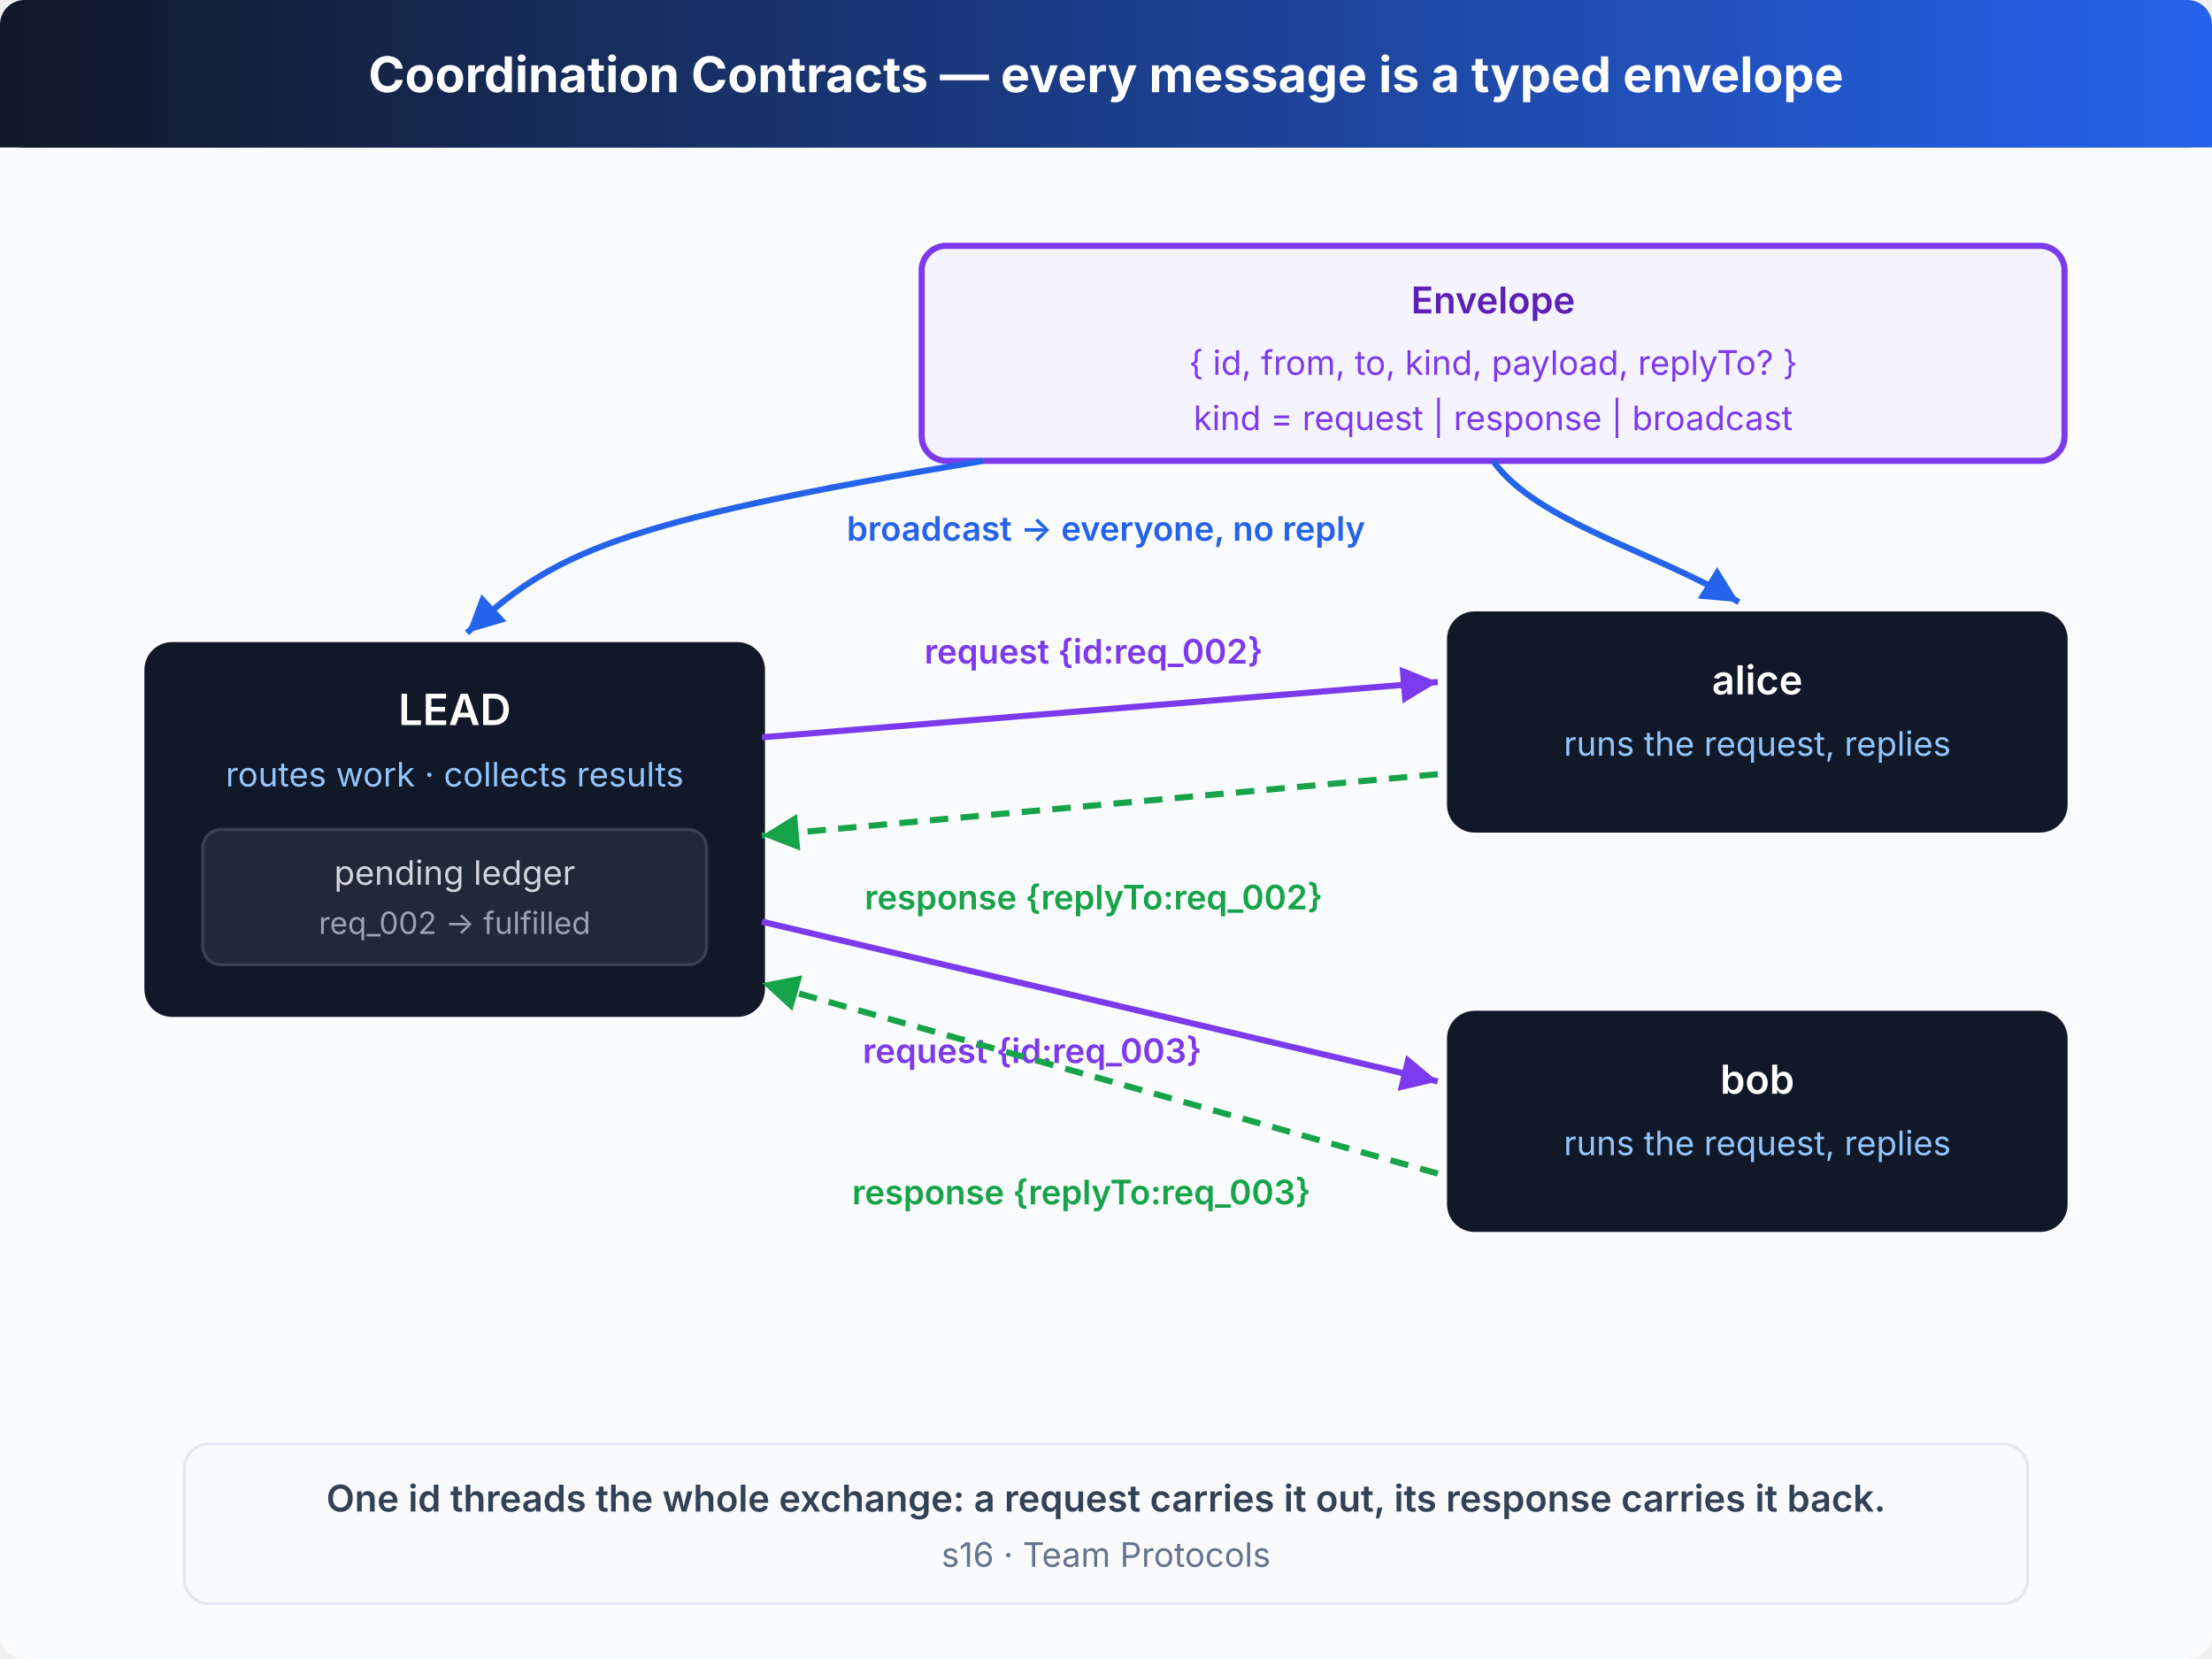
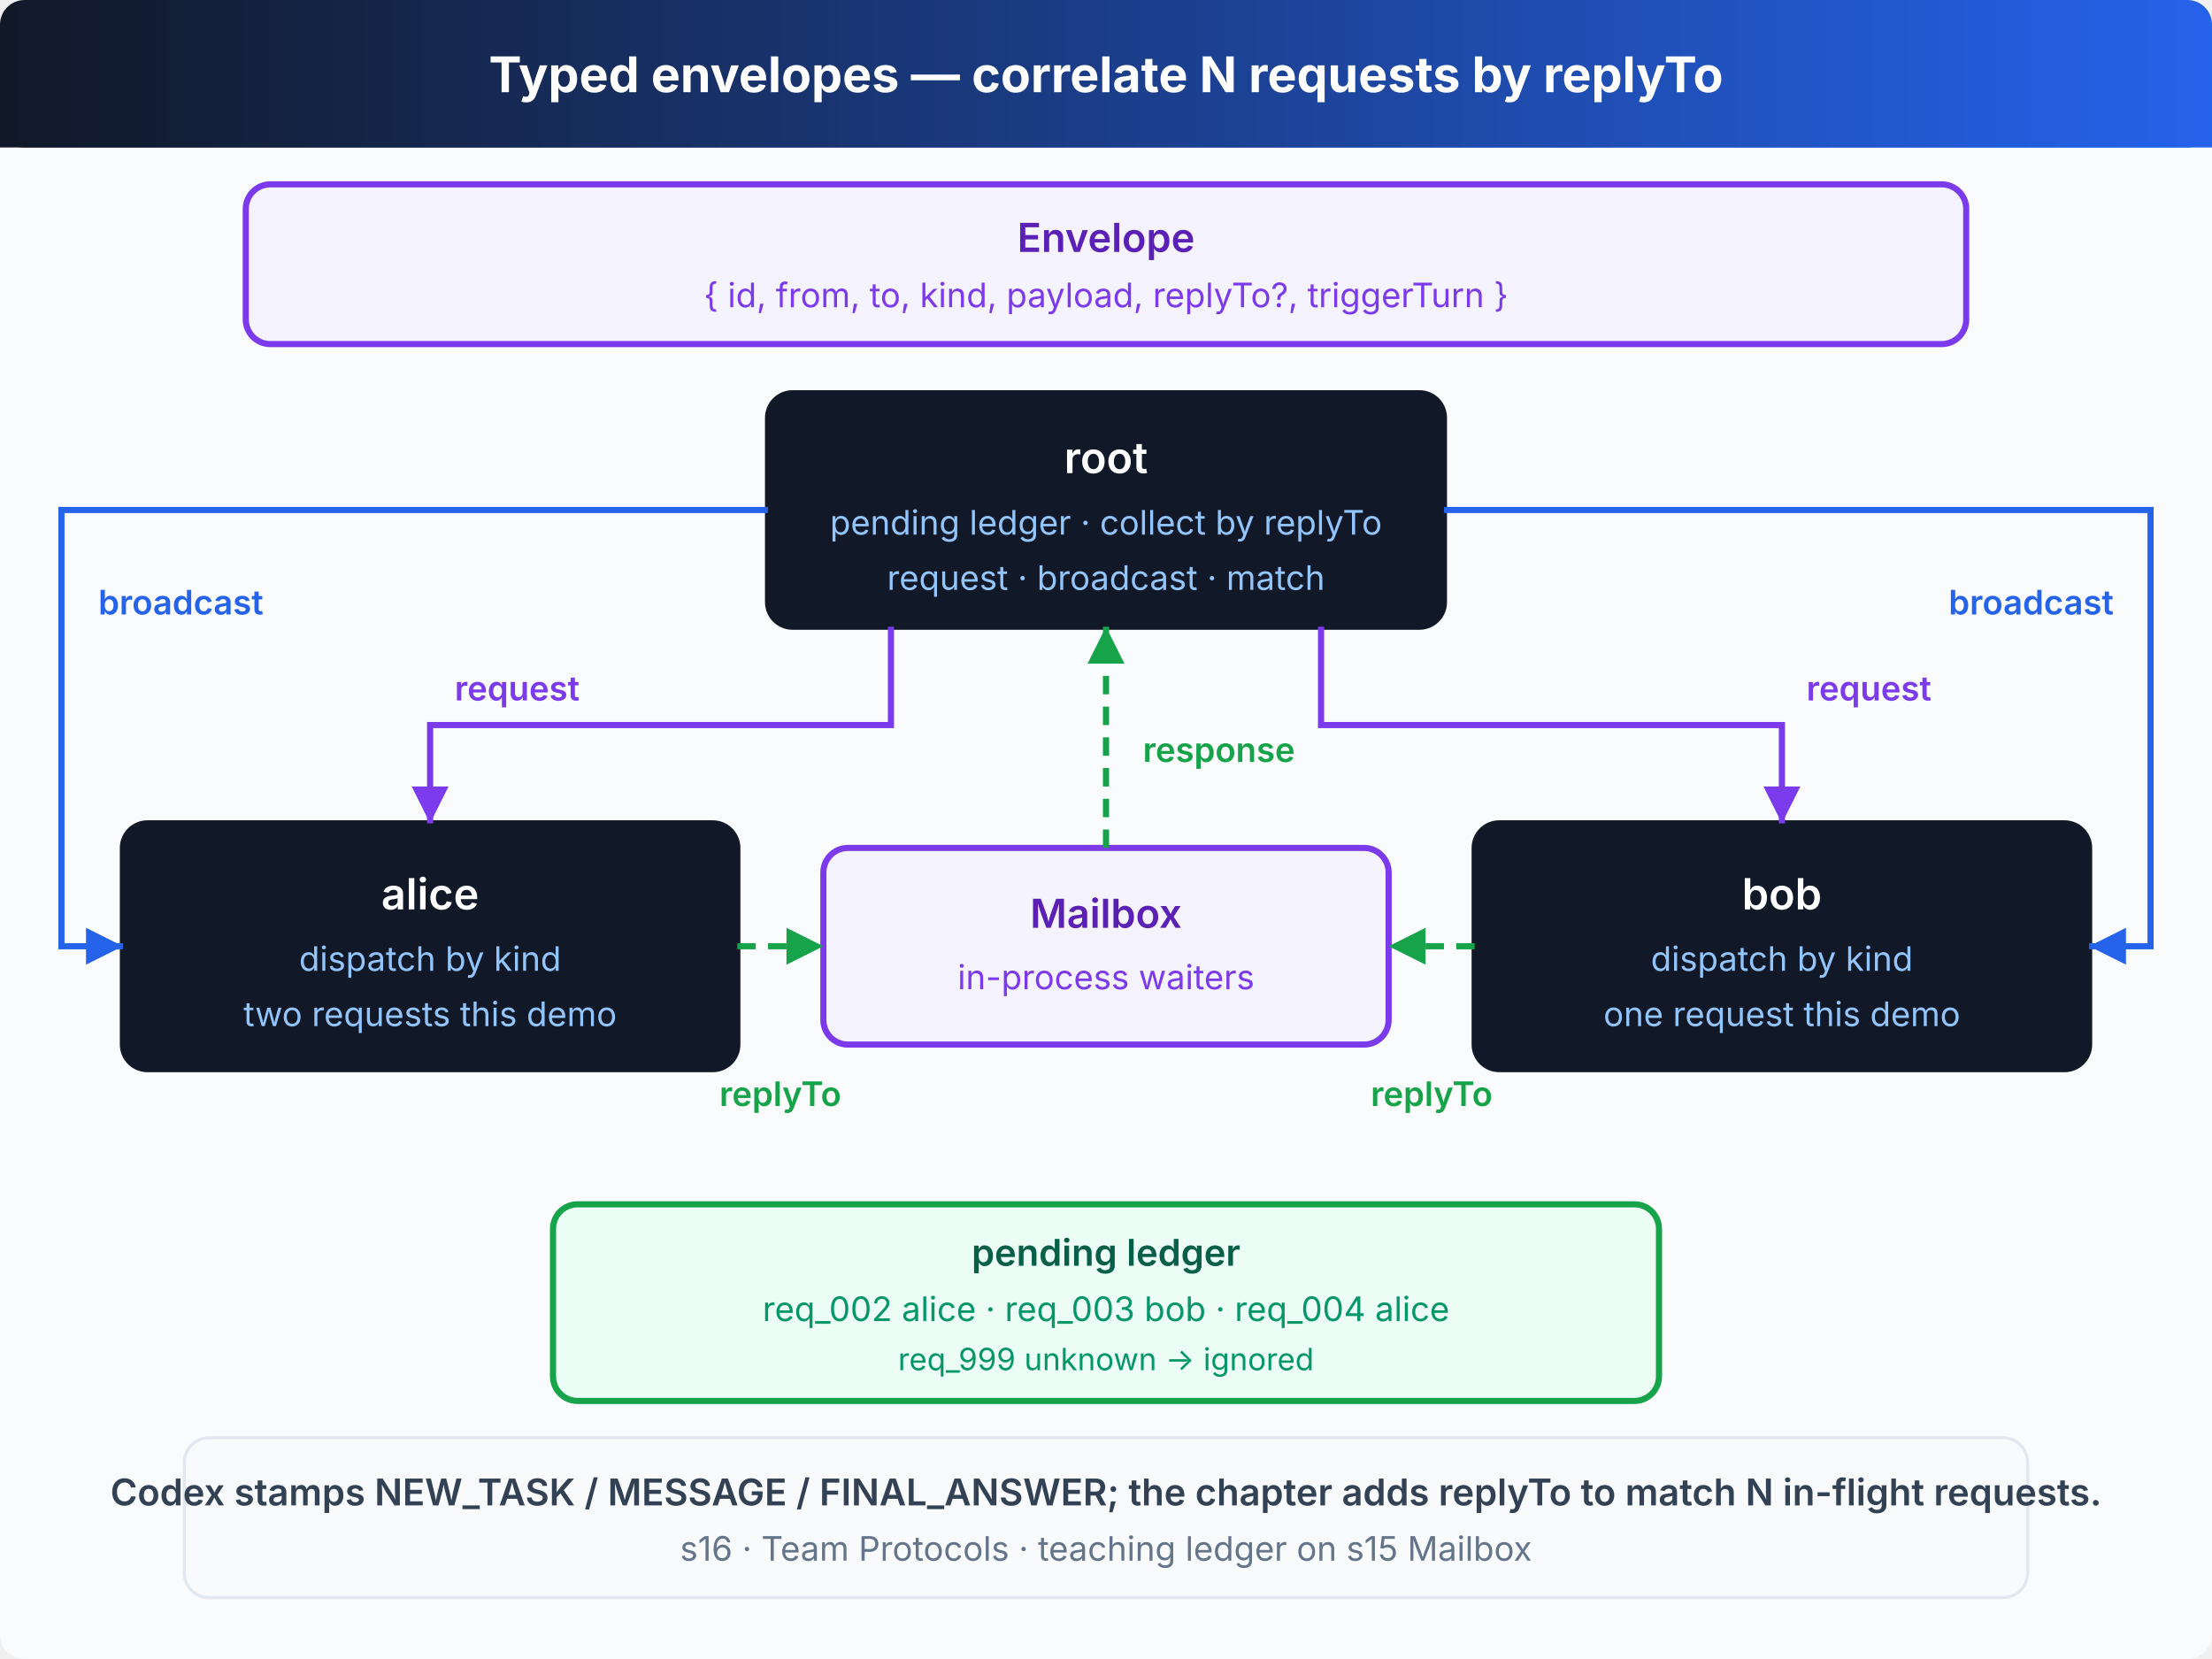
<svg xmlns="http://www.w3.org/2000/svg" viewBox="0 0 720 540" font-family="system-ui, -apple-system, sans-serif">
  <defs>
    <marker id="arrow" viewBox="0 0 10 10" refX="10" refY="5" markerWidth="6" markerHeight="6" orient="auto-start-reverse">
      <path d="M 0 0 L 10 5 L 0 10 z" fill="#555" />
    </marker>
    <marker id="arrow-blue" viewBox="0 0 10 10" refX="10" refY="5" markerWidth="6" markerHeight="6" orient="auto-start-reverse">
      <path d="M 0 0 L 10 5 L 0 10 z" fill="#2563eb" />
    </marker>
    <marker id="arrow-purple" viewBox="0 0 10 10" refX="10" refY="5" markerWidth="6" markerHeight="6" orient="auto-start-reverse">
      <path d="M 0 0 L 10 5 L 0 10 z" fill="#7c3aed" />
    </marker>
    <marker id="arrow-green" viewBox="0 0 10 10" refX="10" refY="5" markerWidth="6" markerHeight="6" orient="auto-start-reverse">
      <path d="M 0 0 L 10 5 L 0 10 z" fill="#16a34a" />
    </marker>
    <linearGradient id="header" x1="0" y1="0" x2="1" y2="0">
      <stop offset="0%" stop-color="#111827" />
      <stop offset="100%" stop-color="#2563eb" />
    </linearGradient>
  </defs>
  <rect width="720" height="540" fill="#fafbfc" rx="8" />
  <rect x="0" y="0" width="720" height="48" fill="url(#header)" rx="8" />
  <rect x="0" y="40" width="720" height="8" fill="url(#header)" />
-   <text x="360" y="30" fill="#fff" font-size="16" font-weight="700" text-anchor="middle">Coordination Contracts — every message is a typed envelope</text>
-   <rect x="48" y="210" width="200" height="120" rx="8" fill="#111827" stroke="#111827" stroke-width="2" />
-   <text x="148" y="236" fill="#fff" font-size="14" font-weight="600" text-anchor="middle">LEAD</text>
-   <text x="148" y="256" fill="#93c5fd" font-size="11" text-anchor="middle">routes work · collects results</text>
-   <rect x="66" y="270" width="164" height="44" rx="6" fill="#1f2937" stroke="#374151" />
-   <text x="148" y="288" fill="#d1d5db" font-size="11" text-anchor="middle">pending ledger</text>
-   <text x="148" y="304" fill="#9ca3af" font-size="10" text-anchor="middle">req_002 → fulfilled</text>
-   <rect x="300" y="80" width="372" height="70" rx="8" fill="#f5f3ff" stroke="#7c3aed" stroke-width="2" />
-   <text x="486" y="102" fill="#5b21b6" font-size="12" font-weight="600" text-anchor="middle">Envelope</text>
-   <text x="486" y="122" fill="#7c3aed" font-size="11" text-anchor="middle">{ id, from, to, kind, payload, replyTo? }</text>
-   <text x="486" y="140" fill="#7c3aed" font-size="11" text-anchor="middle">kind = request | response | broadcast</text>
-   <rect x="472" y="200" width="200" height="70" rx="8" fill="#111827" stroke="#111827" stroke-width="2" />
-   <text x="572" y="226" fill="#fff" font-size="13" font-weight="600" text-anchor="middle">alice</text>
-   <text x="572" y="246" fill="#93c5fd" font-size="11" text-anchor="middle">runs the request, replies</text>
-   <rect x="472" y="330" width="200" height="70" rx="8" fill="#111827" stroke="#111827" stroke-width="2" />
-   <text x="572" y="356" fill="#fff" font-size="13" font-weight="600" text-anchor="middle">bob</text>
-   <text x="572" y="376" fill="#93c5fd" font-size="11" text-anchor="middle">runs the request, replies</text>
-   <line x1="248" y1="240" x2="468" y2="222" stroke="#7c3aed" stroke-width="2" marker-end="url(#arrow-purple)" />
-   <text x="356" y="216" fill="#7c3aed" font-size="11" font-weight="600" text-anchor="middle">request {id:req_002}</text>
-   <line x1="468" y1="252" x2="248" y2="272" stroke="#16a34a" stroke-width="2" stroke-dasharray="6 4" marker-end="url(#arrow-green)" />
-   <text x="356" y="296" fill="#16a34a" font-size="11" font-weight="600" text-anchor="middle">response {replyTo:req_002}</text>
-   <line x1="248" y1="300" x2="468" y2="352" stroke="#7c3aed" stroke-width="2" marker-end="url(#arrow-purple)" />
-   <text x="336" y="346" fill="#7c3aed" font-size="11" font-weight="600" text-anchor="middle">request {id:req_003}</text>
-   <line x1="468" y1="382" x2="248" y2="320" stroke="#16a34a" stroke-width="2" stroke-dasharray="6 4" marker-end="url(#arrow-green)" />
-   <text x="352" y="392" fill="#16a34a" font-size="11" font-weight="600" text-anchor="middle">response {replyTo:req_003}</text>
-   <path d="M 320 150 C 200 170 180 180 152 206" fill="none" stroke="#2563eb" stroke-width="2" marker-end="url(#arrow-blue)" />
-   <path d="M 486 150 C 500 170 540 180 566 196" fill="none" stroke="#2563eb" stroke-width="2" marker-end="url(#arrow-blue)" />
-   <text x="360" y="176" fill="#2563eb" font-size="11" font-weight="600" text-anchor="middle">broadcast → everyone, no reply</text>
-   <rect x="60" y="470" width="600" height="52" rx="8" fill="#f8fafc" stroke="#e2e8f0" />
-   <text x="360" y="492" fill="#334155" font-size="12" font-weight="600" text-anchor="middle">One id threads the whole exchange: a request carries it out, its response carries it back.</text>
-   <text x="360" y="510" fill="#64748b" font-size="11" text-anchor="middle">s16 · Team Protocols</text>
+   <text x="360" y="30" fill="#fff" font-size="16" font-weight="700" text-anchor="middle">Typed envelopes — correlate N requests by replyTo</text>
+   <rect x="80" y="60" width="560" height="52" rx="8" fill="#f5f3ff" stroke="#7c3aed" stroke-width="2" />
+   <text x="360" y="82" fill="#5b21b6" font-size="13" font-weight="600" text-anchor="middle">Envelope</text>
+   <text x="360" y="100" fill="#7c3aed" font-size="11" text-anchor="middle">{ id, from, to, kind, payload, replyTo?, triggerTurn }</text>
+   <rect x="250" y="128" width="220" height="76" rx="8" fill="#111827" stroke="#111827" stroke-width="2" />
+   <text x="360" y="154" fill="#fff" font-size="14" font-weight="600" text-anchor="middle">root</text>
+   <text x="360" y="174" fill="#93c5fd" font-size="11" text-anchor="middle">pending ledger · collect by replyTo</text>
+   <text x="360" y="192" fill="#93c5fd" font-size="11" text-anchor="middle">request · broadcast · match</text>
+   <rect x="40" y="268" width="200" height="80" rx="8" fill="#111827" stroke="#111827" stroke-width="2" />
+   <text x="140" y="296" fill="#fff" font-size="14" font-weight="600" text-anchor="middle">alice</text>
+   <text x="140" y="316" fill="#93c5fd" font-size="11" text-anchor="middle">dispatch by kind</text>
+   <text x="140" y="334" fill="#93c5fd" font-size="11" text-anchor="middle">two requests this demo</text>
+   <rect x="480" y="268" width="200" height="80" rx="8" fill="#111827" stroke="#111827" stroke-width="2" />
+   <text x="580" y="296" fill="#fff" font-size="14" font-weight="600" text-anchor="middle">bob</text>
+   <text x="580" y="316" fill="#93c5fd" font-size="11" text-anchor="middle">dispatch by kind</text>
+   <text x="580" y="334" fill="#93c5fd" font-size="11" text-anchor="middle">one request this demo</text>
+   <rect x="268" y="276" width="184" height="64" rx="8" fill="#f5f3ff" stroke="#7c3aed" stroke-width="2" />
+   <text x="360" y="302" fill="#5b21b6" font-size="13" font-weight="600" text-anchor="middle">Mailbox</text>
+   <text x="360" y="322" fill="#7c3aed" font-size="11" text-anchor="middle">in-process waiters</text>
+   <rect x="180" y="392" width="360" height="64" rx="8" fill="#ecfdf5" stroke="#16a34a" stroke-width="2" />
+   <text x="360" y="412" fill="#065f46" font-size="12" font-weight="600" text-anchor="middle">pending ledger</text>
+   <text x="360" y="430" fill="#059669" font-size="11" text-anchor="middle">req_002 alice · req_003 bob · req_004 alice</text>
+   <text x="360" y="446" fill="#059669" font-size="10" text-anchor="middle">req_999 unknown → ignored</text>
+   <path d="M 290 204 L 290 236 L 140 236 L 140 268" fill="none" stroke="#7c3aed" stroke-width="2" marker-end="url(#arrow-purple)" />
+   <text x="148" y="228" fill="#7c3aed" font-size="11" font-weight="600">request</text>
+   <path d="M 430 204 L 430 236 L 580 236 L 580 268" fill="none" stroke="#7c3aed" stroke-width="2" marker-end="url(#arrow-purple)" />
+   <text x="588" y="228" fill="#7c3aed" font-size="11" font-weight="600">request</text>
+   <path d="M 240 308 L 268 308" fill="none" stroke="#16a34a" stroke-width="2" stroke-dasharray="6 4" marker-end="url(#arrow-green)" />
+   <text x="254" y="360" fill="#16a34a" font-size="11" font-weight="600" text-anchor="middle">replyTo</text>
+   <path d="M 480 308 L 452 308" fill="none" stroke="#16a34a" stroke-width="2" stroke-dasharray="6 4" marker-end="url(#arrow-green)" />
+   <text x="466" y="360" fill="#16a34a" font-size="11" font-weight="600" text-anchor="middle">replyTo</text>
+   <path d="M 360 276 L 360 204" fill="none" stroke="#16a34a" stroke-width="2" stroke-dasharray="6 4" marker-end="url(#arrow-green)" />
+   <text x="372" y="248" fill="#16a34a" font-size="11" font-weight="600">response</text>
+   <path d="M 250 166 L 20 166 L 20 308 L 40 308" fill="none" stroke="#2563eb" stroke-width="2" marker-end="url(#arrow-blue)" />
+   <text x="32" y="200" fill="#2563eb" font-size="11" font-weight="600">broadcast</text>
+   <path d="M 470 166 L 700 166 L 700 308 L 680 308" fill="none" stroke="#2563eb" stroke-width="2" marker-end="url(#arrow-blue)" />
+   <text x="688" y="200" fill="#2563eb" font-size="11" font-weight="600" text-anchor="end">broadcast</text>
+   <rect x="60" y="468" width="600" height="52" rx="8" fill="#f8fafc" stroke="#e2e8f0" />
+   <text x="360" y="490" fill="#334155" font-size="12" font-weight="600" text-anchor="middle">Codex stamps NEW_TASK / MESSAGE / FINAL_ANSWER; the chapter adds replyTo to match N in-flight requests.</text>
+   <text x="360" y="508" fill="#64748b" font-size="11" text-anchor="middle">s16 · Team Protocols  ·  teaching ledger on s15 Mailbox</text>
</svg>
